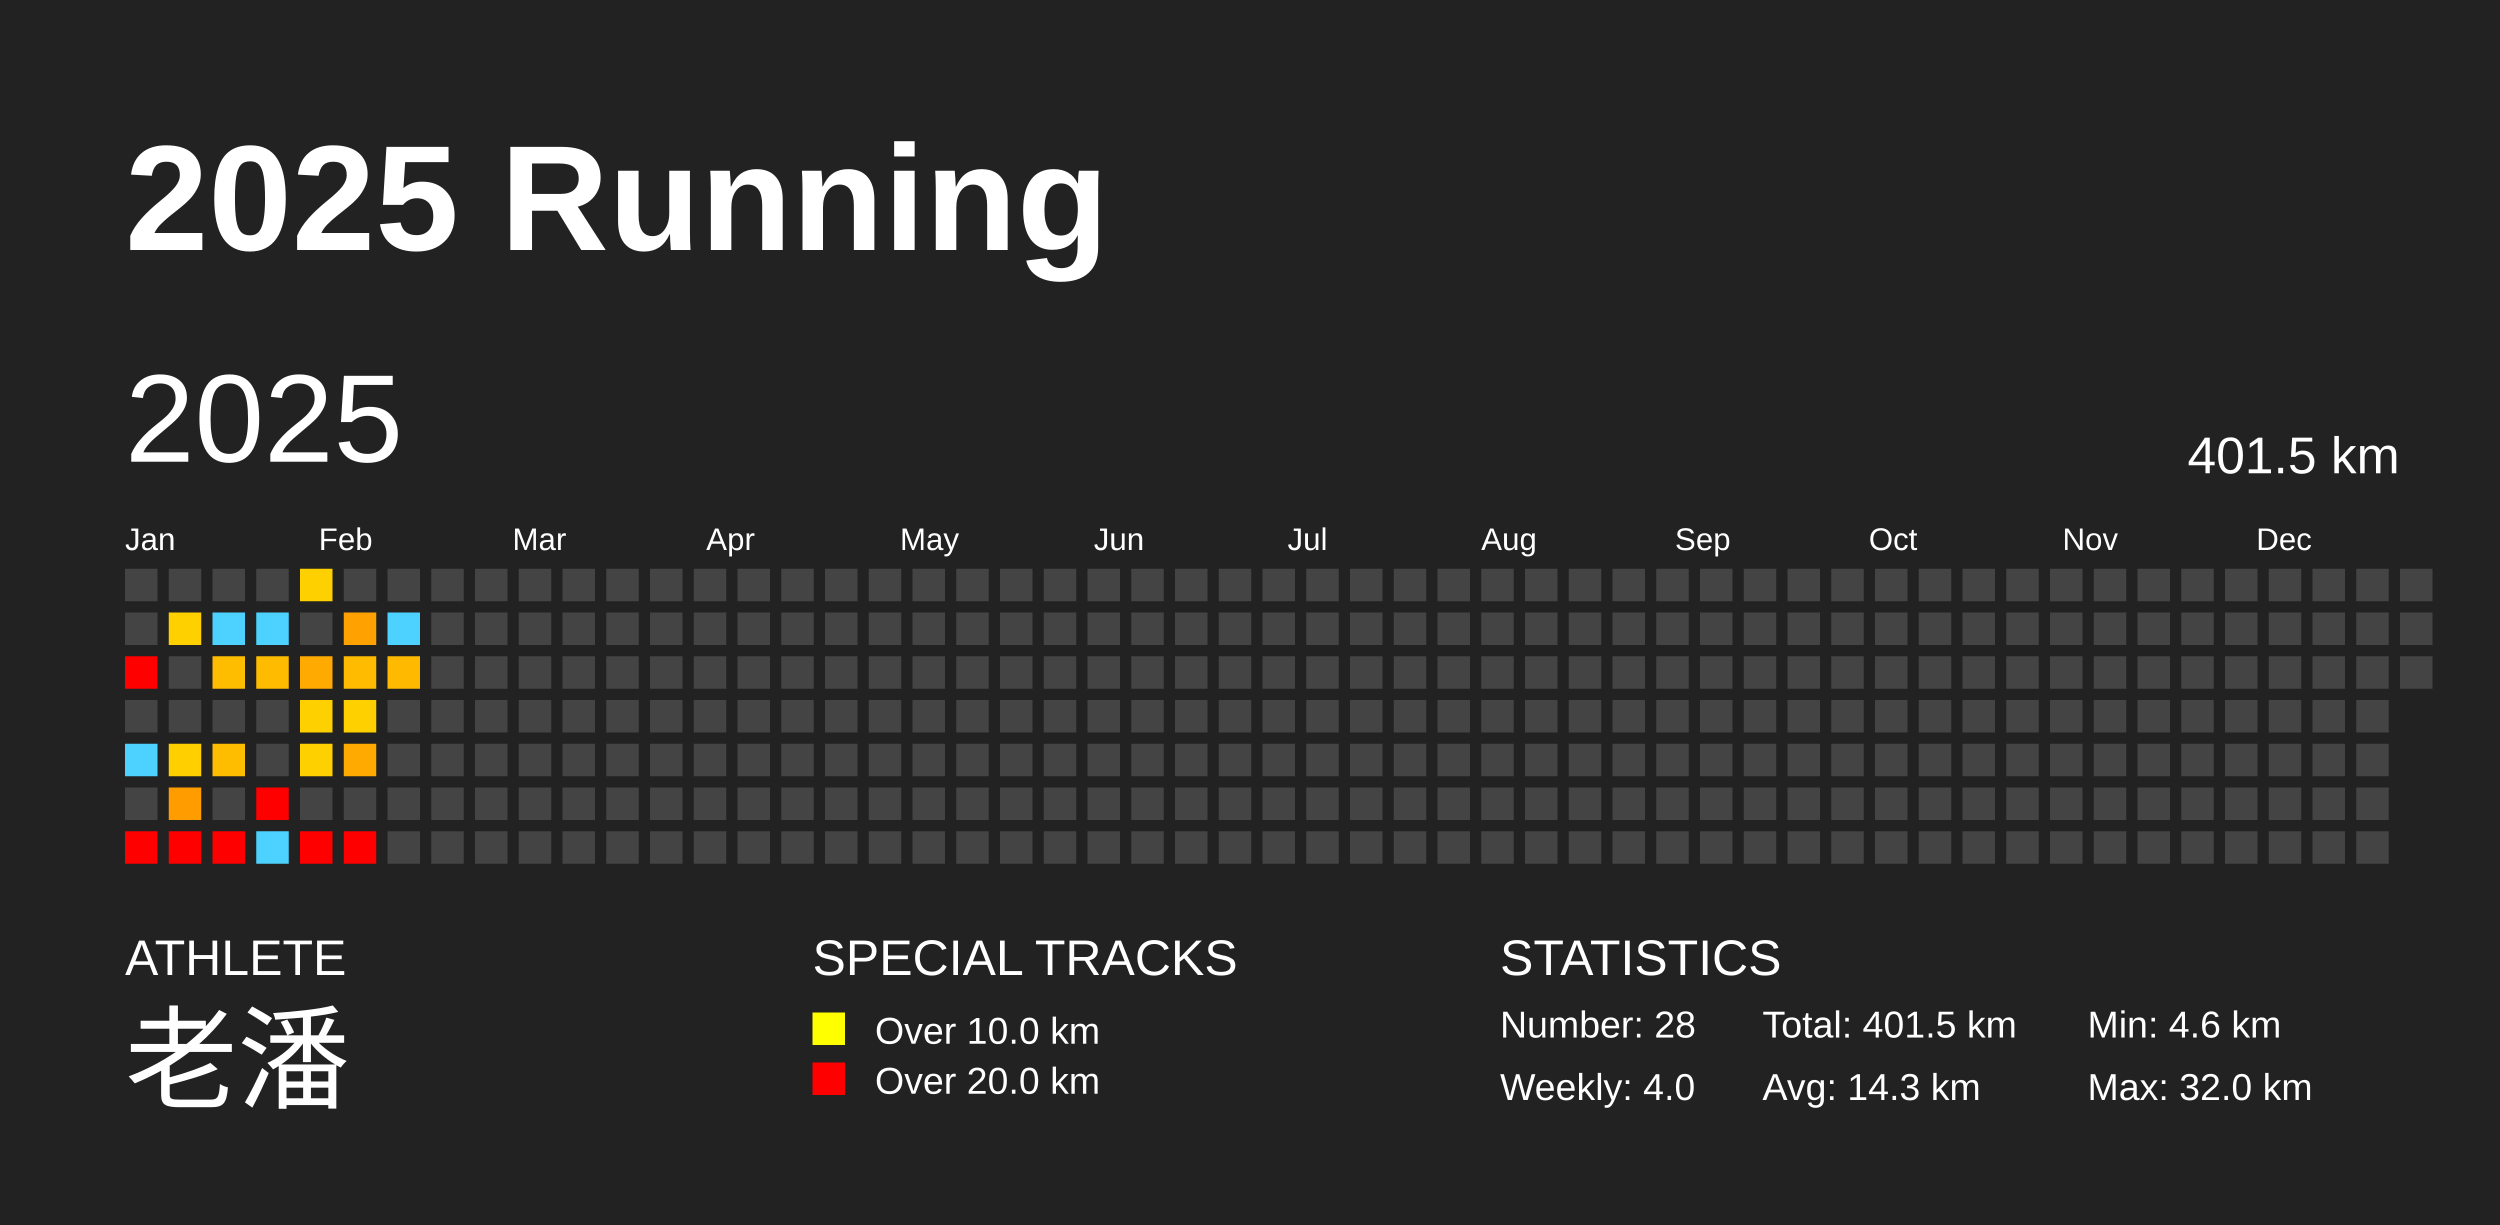
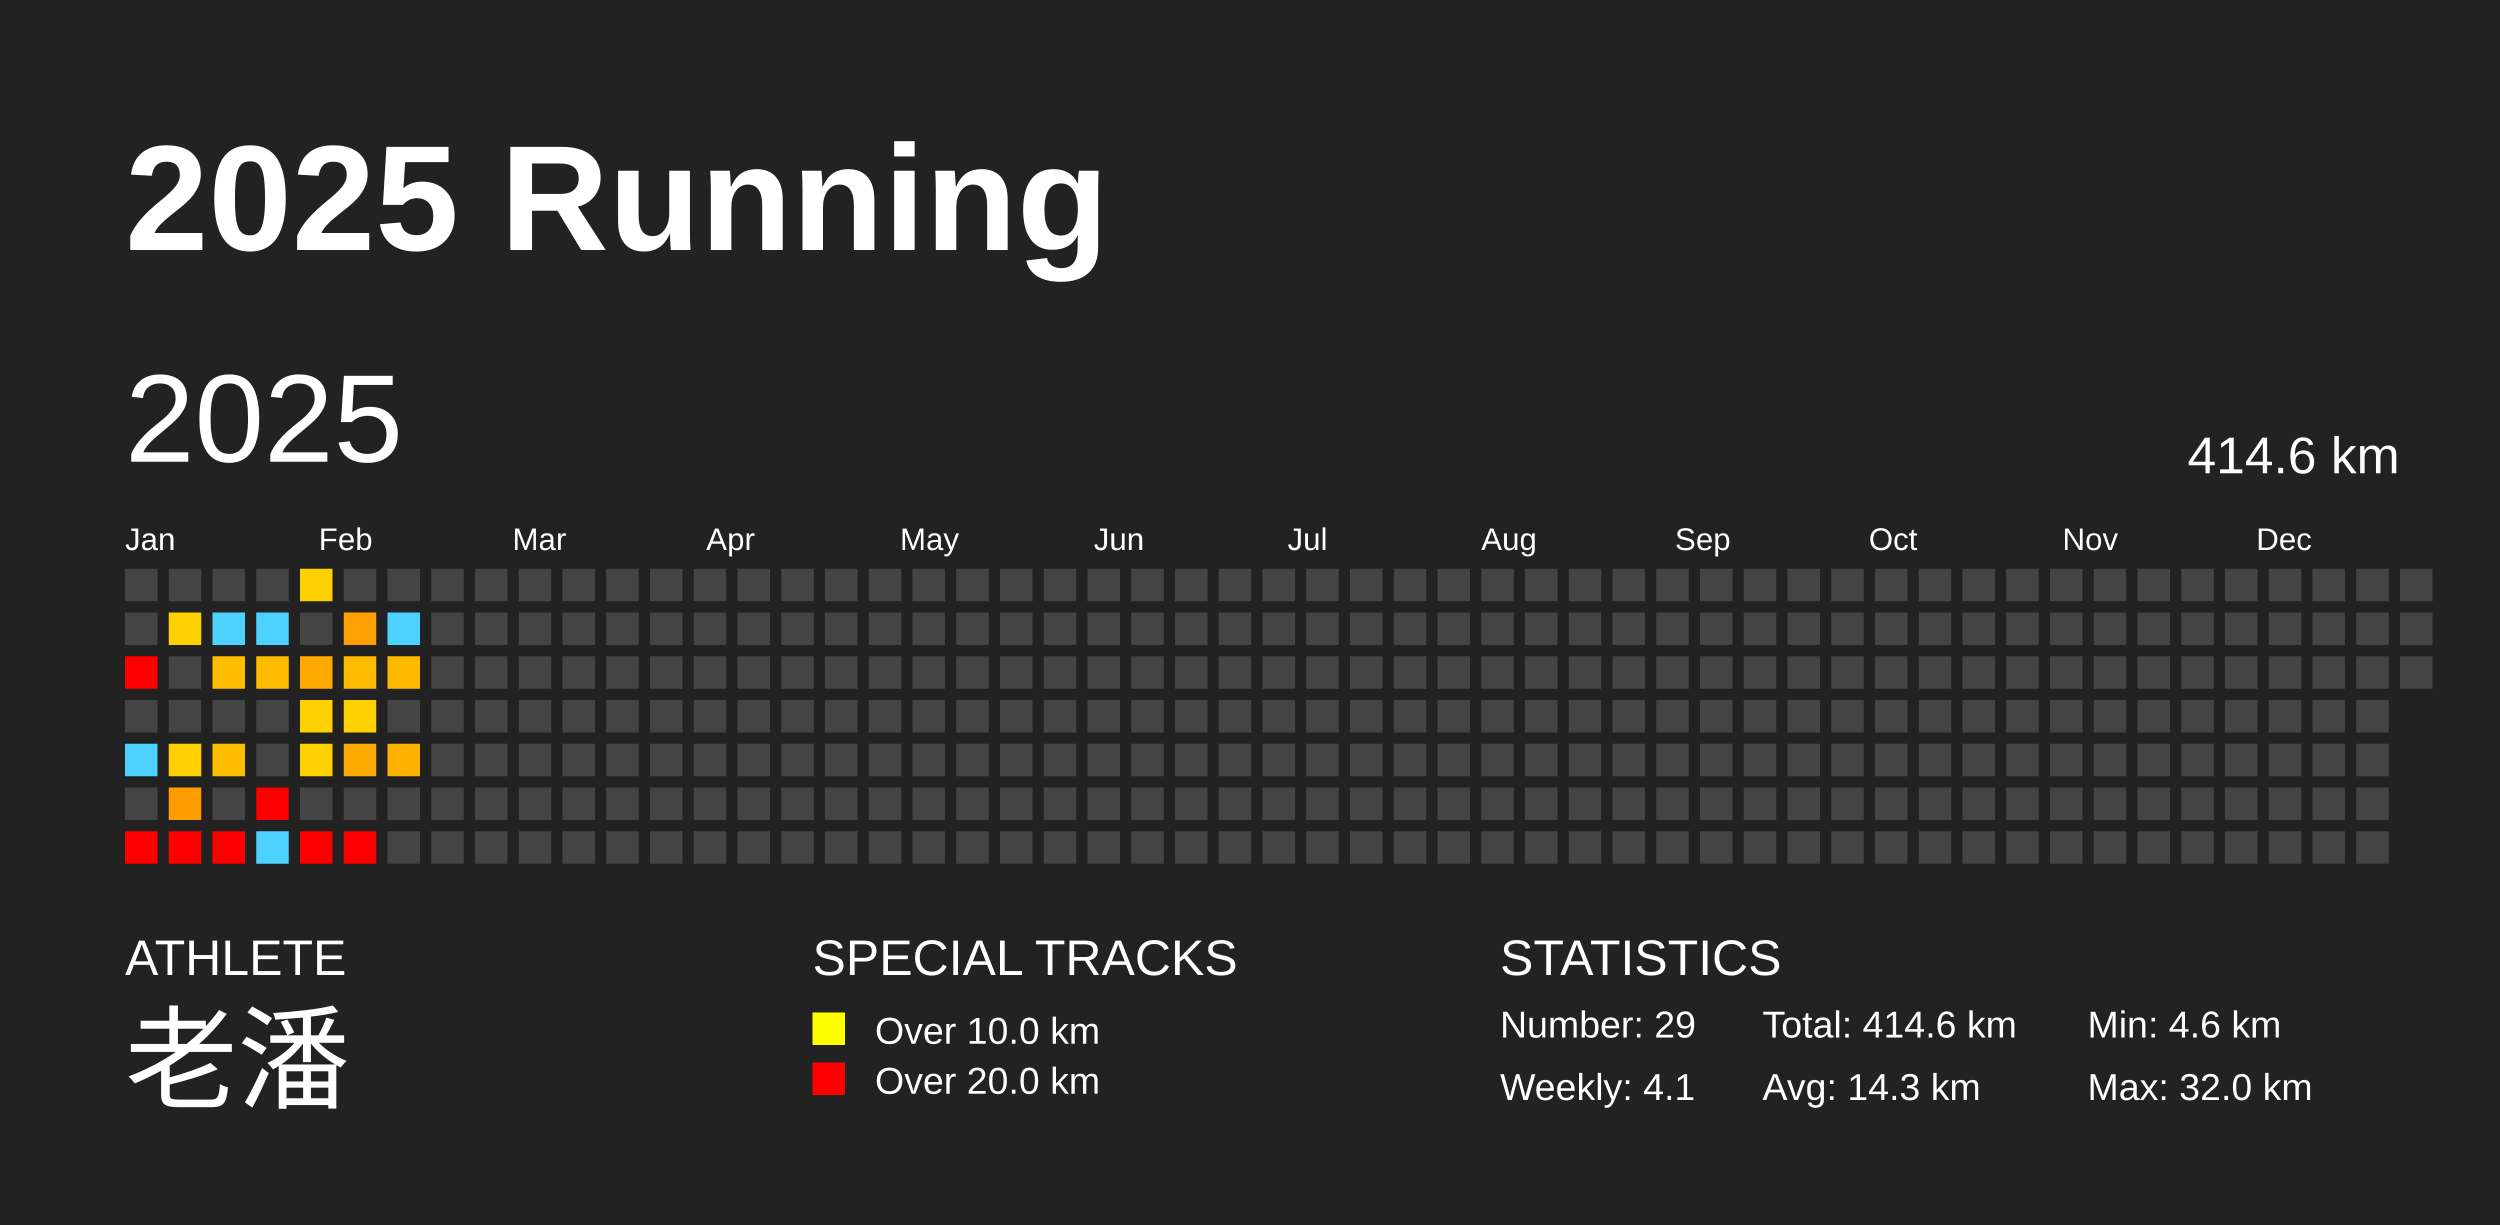
<svg xmlns="http://www.w3.org/2000/svg" baseProfile="full" height="98mm" version="1.1" viewBox="0,0,200,98" width="200mm">
  <defs />
  <rect fill="#222222" height="98" width="200" x="0" y="0" />
  <text fill="#FFFFFF" style="font-size:12px; font-family:Arial; font-weight:bold;" x="10" y="20">2025 Running</text>
  <text fill="#FFFFFF" style="font-size:4px; font-family:Arial" x="10" y="78">ATHLETE</text>
  <text fill="#FFFFFF" style="font-size:9px; font-family:Arial" x="10" y="88">老潘</text>
  <text fill="#FFFFFF" style="font-size:4px; font-family:Arial" x="65" y="78">SPECIAL TRACKS</text>
  <rect fill="yellow" height="2.6" width="2.6" x="65" y="81" />
  <text fill="#FFFFFF" style="font-size:3px; font-family:Arial" x="70" y="83.5">Over 10.0 km</text>
  <rect fill="red" height="2.6" width="2.6" x="65" y="85" />
  <text fill="#FFFFFF" style="font-size:3px; font-family:Arial" x="70" y="87.5">Over 20.0 km</text>
  <text fill="#FFFFFF" style="font-size:4px; font-family:Arial" x="120" y="78">STATISTICS</text>
-   <text fill="#FFFFFF" style="font-size:3px; font-family:Arial" x="120" y="83">Number: 28</text>
-   <text fill="#FFFFFF" style="font-size:3px; font-family:Arial" x="120" y="88">Weekly: 4.0</text>
-   <text fill="#FFFFFF" style="font-size:3px; font-family:Arial" x="141" y="83">Total: 401.5 km</text>
+   <text fill="#FFFFFF" style="font-size:3px; font-family:Arial" x="120" y="83">Number: 29</text>
+   <text fill="#FFFFFF" style="font-size:3px; font-family:Arial" x="120" y="88">Weekly: 4.1</text>
+   <text fill="#FFFFFF" style="font-size:3px; font-family:Arial" x="141" y="83">Total: 414.6 km</text>
  <text fill="#FFFFFF" style="font-size:3px; font-family:Arial" x="141" y="88">Avg: 14.3 km</text>
  <text fill="#FFFFFF" style="font-size:3px; font-family:Arial" x="167" y="83">Min: 4.6 km</text>
  <text fill="#FFFFFF" style="font-size:3px; font-family:Arial" x="167" y="88">Max: 32.0 km</text>
  <text dominant-baseline="hanging" fill="#FFFFFF" style="font-size:10.0px; font-family:Arial;" x="10" y="30">2025</text>
-   <text dominant-baseline="hanging" fill="#FFFFFF" style="font-size:4.125px; font-family:Arial;" x="175" y="35">401.5 km</text>
+   <text dominant-baseline="hanging" fill="#FFFFFF" style="font-size:4.125px; font-family:Arial;" x="175" y="35">414.6 km</text>
  <text fill="#FFFFFF" style="font-size:2.5px; font-family:Arial" x="10.0" y="44">Jan</text>
  <text fill="#FFFFFF" style="font-size:2.5px; font-family:Arial" x="25.5" y="44">Feb</text>
  <text fill="#FFFFFF" style="font-size:2.5px; font-family:Arial" x="41.0" y="44">Mar</text>
  <text fill="#FFFFFF" style="font-size:2.5px; font-family:Arial" x="56.5" y="44">Apr</text>
  <text fill="#FFFFFF" style="font-size:2.5px; font-family:Arial" x="72.0" y="44">May</text>
  <text fill="#FFFFFF" style="font-size:2.5px; font-family:Arial" x="87.5" y="44">Jun</text>
  <text fill="#FFFFFF" style="font-size:2.5px; font-family:Arial" x="103.0" y="44">Jul</text>
  <text fill="#FFFFFF" style="font-size:2.5px; font-family:Arial" x="118.5" y="44">Aug</text>
  <text fill="#FFFFFF" style="font-size:2.5px; font-family:Arial" x="134.0" y="44">Sep</text>
  <text fill="#FFFFFF" style="font-size:2.5px; font-family:Arial" x="149.5" y="44">Oct</text>
  <text fill="#FFFFFF" style="font-size:2.5px; font-family:Arial" x="165.0" y="44">Nov</text>
  <text fill="#FFFFFF" style="font-size:2.5px; font-family:Arial" x="180.5" y="44">Dec</text>
  <rect fill="#444444" height="2.6" width="2.6" x="10.0" y="45.5" />
  <rect fill="#444444" height="2.6" width="2.6" x="10.0" y="49.0" />
  <rect fill="red" height="2.6" width="2.6" x="10.0" y="52.5" />
  <rect fill="#444444" height="2.6" width="2.6" x="10.0" y="56.0" />
  <rect fill="#4dd2ff" height="2.6" width="2.6" x="10.0" y="59.5" />
  <rect fill="#444444" height="2.6" width="2.6" x="10.0" y="63.0" />
  <rect fill="red" height="2.6" width="2.6" x="10.0" y="66.5" />
  <rect fill="#444444" height="2.6" width="2.6" x="13.5" y="45.5" />
  <rect fill="#ffd000" height="2.6" width="2.6" x="13.5" y="49.0" />
  <rect fill="#444444" height="2.6" width="2.6" x="13.5" y="52.5" />
  <rect fill="#444444" height="2.6" width="2.6" x="13.5" y="56.0" />
  <rect fill="#ffcf00" height="2.6" width="2.6" x="13.5" y="59.5" />
  <rect fill="#ff9d00" height="2.6" width="2.6" x="13.5" y="63.0" />
  <rect fill="red" height="2.6" width="2.6" x="13.5" y="66.5" />
  <rect fill="#444444" height="2.6" width="2.6" x="17.0" y="45.5" />
  <rect fill="#4dd2ff" height="2.6" width="2.6" x="17.0" y="49.0" />
  <rect fill="#ffbd00" height="2.6" width="2.6" x="17.0" y="52.5" />
  <rect fill="#444444" height="2.6" width="2.6" x="17.0" y="56.0" />
  <rect fill="#ffbd00" height="2.6" width="2.6" x="17.0" y="59.5" />
  <rect fill="#444444" height="2.6" width="2.6" x="17.0" y="63.0" />
  <rect fill="red" height="2.6" width="2.6" x="17.0" y="66.5" />
  <rect fill="#444444" height="2.6" width="2.6" x="20.5" y="45.5" />
  <rect fill="#4dd2ff" height="2.6" width="2.6" x="20.5" y="49.0" />
  <rect fill="#ffbb00" height="2.6" width="2.6" x="20.5" y="52.5" />
  <rect fill="#444444" height="2.6" width="2.6" x="20.5" y="56.0" />
  <rect fill="#444444" height="2.6" width="2.6" x="20.5" y="59.5" />
  <rect fill="red" height="2.6" width="2.6" x="20.5" y="63.0" />
  <rect fill="#4dd2ff" height="2.6" width="2.6" x="20.5" y="66.5" />
  <rect fill="#ffd000" height="2.6" width="2.6" x="24.0" y="45.5" />
  <rect fill="#444444" height="2.6" width="2.6" x="24.0" y="49.0" />
  <rect fill="#ffaa00" height="2.6" width="2.6" x="24.0" y="52.5" />
  <rect fill="#ffd000" height="2.6" width="2.6" x="24.0" y="56.0" />
  <rect fill="#ffd000" height="2.6" width="2.6" x="24.0" y="59.5" />
  <rect fill="#444444" height="2.6" width="2.6" x="24.0" y="63.0" />
  <rect fill="red" height="2.6" width="2.6" x="24.0" y="66.5" />
  <rect fill="#444444" height="2.6" width="2.6" x="27.5" y="45.5" />
  <rect fill="#ffa100" height="2.6" width="2.6" x="27.5" y="49.0" />
  <rect fill="#ffbb00" height="2.6" width="2.6" x="27.5" y="52.5" />
  <rect fill="#ffd000" height="2.6" width="2.6" x="27.5" y="56.0" />
  <rect fill="#ffaa00" height="2.6" width="2.6" x="27.5" y="59.5" />
  <rect fill="#444444" height="2.6" width="2.6" x="27.5" y="63.0" />
  <rect fill="red" height="2.6" width="2.6" x="27.5" y="66.5" />
  <rect fill="#444444" height="2.6" width="2.6" x="31.0" y="45.5" />
  <rect fill="#4dd2ff" height="2.6" width="2.6" x="31.0" y="49.0" />
  <rect fill="#ffba00" height="2.6" width="2.6" x="31.0" y="52.5" />
  <rect fill="#444444" height="2.6" width="2.6" x="31.0" y="56.0" />
-   <rect fill="#444444" height="2.6" width="2.6" x="31.0" y="59.5" />
+   <rect fill="#ffb200" height="2.6" width="2.6" x="31.0" y="59.5" />
  <rect fill="#444444" height="2.6" width="2.6" x="31.0" y="63.0" />
  <rect fill="#444444" height="2.6" width="2.6" x="31.0" y="66.5" />
  <rect fill="#444444" height="2.6" width="2.6" x="34.5" y="45.5" />
  <rect fill="#444444" height="2.6" width="2.6" x="34.5" y="49.0" />
  <rect fill="#444444" height="2.6" width="2.6" x="34.5" y="52.5" />
  <rect fill="#444444" height="2.6" width="2.6" x="34.5" y="56.0" />
  <rect fill="#444444" height="2.6" width="2.6" x="34.5" y="59.5" />
  <rect fill="#444444" height="2.6" width="2.6" x="34.5" y="63.0" />
  <rect fill="#444444" height="2.6" width="2.6" x="34.5" y="66.5" />
  <rect fill="#444444" height="2.6" width="2.6" x="38.0" y="45.5" />
  <rect fill="#444444" height="2.6" width="2.6" x="38.0" y="49.0" />
  <rect fill="#444444" height="2.6" width="2.6" x="38.0" y="52.5" />
  <rect fill="#444444" height="2.6" width="2.6" x="38.0" y="56.0" />
  <rect fill="#444444" height="2.6" width="2.6" x="38.0" y="59.5" />
  <rect fill="#444444" height="2.6" width="2.6" x="38.0" y="63.0" />
  <rect fill="#444444" height="2.6" width="2.6" x="38.0" y="66.5" />
  <rect fill="#444444" height="2.6" width="2.6" x="41.5" y="45.5" />
  <rect fill="#444444" height="2.6" width="2.6" x="41.5" y="49.0" />
  <rect fill="#444444" height="2.6" width="2.6" x="41.5" y="52.5" />
  <rect fill="#444444" height="2.6" width="2.6" x="41.5" y="56.0" />
  <rect fill="#444444" height="2.6" width="2.6" x="41.5" y="59.5" />
  <rect fill="#444444" height="2.6" width="2.6" x="41.5" y="63.0" />
  <rect fill="#444444" height="2.6" width="2.6" x="41.5" y="66.5" />
  <rect fill="#444444" height="2.6" width="2.6" x="45.0" y="45.5" />
  <rect fill="#444444" height="2.6" width="2.6" x="45.0" y="49.0" />
  <rect fill="#444444" height="2.6" width="2.6" x="45.0" y="52.5" />
  <rect fill="#444444" height="2.6" width="2.6" x="45.0" y="56.0" />
  <rect fill="#444444" height="2.6" width="2.6" x="45.0" y="59.5" />
  <rect fill="#444444" height="2.6" width="2.6" x="45.0" y="63.0" />
  <rect fill="#444444" height="2.6" width="2.6" x="45.0" y="66.5" />
  <rect fill="#444444" height="2.6" width="2.6" x="48.5" y="45.5" />
  <rect fill="#444444" height="2.6" width="2.6" x="48.5" y="49.0" />
  <rect fill="#444444" height="2.6" width="2.6" x="48.5" y="52.5" />
  <rect fill="#444444" height="2.6" width="2.6" x="48.5" y="56.0" />
  <rect fill="#444444" height="2.6" width="2.6" x="48.5" y="59.5" />
  <rect fill="#444444" height="2.6" width="2.6" x="48.5" y="63.0" />
  <rect fill="#444444" height="2.6" width="2.6" x="48.5" y="66.5" />
  <rect fill="#444444" height="2.6" width="2.6" x="52.0" y="45.5" />
  <rect fill="#444444" height="2.6" width="2.6" x="52.0" y="49.0" />
  <rect fill="#444444" height="2.6" width="2.6" x="52.0" y="52.5" />
  <rect fill="#444444" height="2.6" width="2.6" x="52.0" y="56.0" />
  <rect fill="#444444" height="2.6" width="2.6" x="52.0" y="59.5" />
  <rect fill="#444444" height="2.6" width="2.6" x="52.0" y="63.0" />
  <rect fill="#444444" height="2.6" width="2.6" x="52.0" y="66.5" />
  <rect fill="#444444" height="2.6" width="2.6" x="55.5" y="45.5" />
  <rect fill="#444444" height="2.6" width="2.6" x="55.5" y="49.0" />
  <rect fill="#444444" height="2.6" width="2.6" x="55.5" y="52.5" />
  <rect fill="#444444" height="2.6" width="2.6" x="55.5" y="56.0" />
  <rect fill="#444444" height="2.6" width="2.6" x="55.5" y="59.5" />
  <rect fill="#444444" height="2.6" width="2.6" x="55.5" y="63.0" />
  <rect fill="#444444" height="2.6" width="2.6" x="55.5" y="66.5" />
  <rect fill="#444444" height="2.6" width="2.6" x="59.0" y="45.5" />
  <rect fill="#444444" height="2.6" width="2.6" x="59.0" y="49.0" />
  <rect fill="#444444" height="2.6" width="2.6" x="59.0" y="52.5" />
  <rect fill="#444444" height="2.6" width="2.6" x="59.0" y="56.0" />
  <rect fill="#444444" height="2.6" width="2.6" x="59.0" y="59.5" />
  <rect fill="#444444" height="2.6" width="2.6" x="59.0" y="63.0" />
  <rect fill="#444444" height="2.6" width="2.6" x="59.0" y="66.5" />
  <rect fill="#444444" height="2.6" width="2.6" x="62.5" y="45.5" />
  <rect fill="#444444" height="2.6" width="2.6" x="62.5" y="49.0" />
  <rect fill="#444444" height="2.6" width="2.6" x="62.5" y="52.5" />
  <rect fill="#444444" height="2.6" width="2.6" x="62.5" y="56.0" />
  <rect fill="#444444" height="2.6" width="2.6" x="62.5" y="59.5" />
  <rect fill="#444444" height="2.6" width="2.6" x="62.5" y="63.0" />
  <rect fill="#444444" height="2.6" width="2.6" x="62.5" y="66.5" />
  <rect fill="#444444" height="2.6" width="2.6" x="66.0" y="45.5" />
  <rect fill="#444444" height="2.6" width="2.6" x="66.0" y="49.0" />
  <rect fill="#444444" height="2.6" width="2.6" x="66.0" y="52.5" />
  <rect fill="#444444" height="2.6" width="2.6" x="66.0" y="56.0" />
  <rect fill="#444444" height="2.6" width="2.6" x="66.0" y="59.5" />
  <rect fill="#444444" height="2.6" width="2.6" x="66.0" y="63.0" />
  <rect fill="#444444" height="2.6" width="2.6" x="66.0" y="66.5" />
  <rect fill="#444444" height="2.6" width="2.6" x="69.5" y="45.5" />
  <rect fill="#444444" height="2.6" width="2.6" x="69.5" y="49.0" />
  <rect fill="#444444" height="2.6" width="2.6" x="69.5" y="52.5" />
  <rect fill="#444444" height="2.6" width="2.6" x="69.5" y="56.0" />
  <rect fill="#444444" height="2.6" width="2.6" x="69.5" y="59.5" />
  <rect fill="#444444" height="2.6" width="2.6" x="69.5" y="63.0" />
  <rect fill="#444444" height="2.6" width="2.6" x="69.5" y="66.5" />
  <rect fill="#444444" height="2.6" width="2.6" x="73.0" y="45.5" />
  <rect fill="#444444" height="2.6" width="2.6" x="73.0" y="49.0" />
  <rect fill="#444444" height="2.6" width="2.6" x="73.0" y="52.5" />
  <rect fill="#444444" height="2.6" width="2.6" x="73.0" y="56.0" />
  <rect fill="#444444" height="2.6" width="2.6" x="73.0" y="59.5" />
  <rect fill="#444444" height="2.6" width="2.6" x="73.0" y="63.0" />
  <rect fill="#444444" height="2.6" width="2.6" x="73.0" y="66.5" />
  <rect fill="#444444" height="2.6" width="2.6" x="76.5" y="45.5" />
  <rect fill="#444444" height="2.6" width="2.6" x="76.5" y="49.0" />
  <rect fill="#444444" height="2.6" width="2.6" x="76.5" y="52.5" />
  <rect fill="#444444" height="2.6" width="2.6" x="76.5" y="56.0" />
  <rect fill="#444444" height="2.6" width="2.6" x="76.5" y="59.5" />
  <rect fill="#444444" height="2.6" width="2.6" x="76.5" y="63.0" />
  <rect fill="#444444" height="2.6" width="2.6" x="76.5" y="66.5" />
  <rect fill="#444444" height="2.6" width="2.6" x="80.0" y="45.5" />
  <rect fill="#444444" height="2.6" width="2.6" x="80.0" y="49.0" />
  <rect fill="#444444" height="2.6" width="2.6" x="80.0" y="52.5" />
  <rect fill="#444444" height="2.6" width="2.6" x="80.0" y="56.0" />
  <rect fill="#444444" height="2.6" width="2.6" x="80.0" y="59.5" />
  <rect fill="#444444" height="2.6" width="2.6" x="80.0" y="63.0" />
  <rect fill="#444444" height="2.6" width="2.6" x="80.0" y="66.5" />
  <rect fill="#444444" height="2.6" width="2.6" x="83.5" y="45.5" />
  <rect fill="#444444" height="2.6" width="2.6" x="83.5" y="49.0" />
  <rect fill="#444444" height="2.6" width="2.6" x="83.5" y="52.5" />
  <rect fill="#444444" height="2.6" width="2.6" x="83.5" y="56.0" />
  <rect fill="#444444" height="2.6" width="2.6" x="83.5" y="59.5" />
  <rect fill="#444444" height="2.6" width="2.6" x="83.5" y="63.0" />
  <rect fill="#444444" height="2.6" width="2.6" x="83.5" y="66.5" />
  <rect fill="#444444" height="2.6" width="2.6" x="87.0" y="45.5" />
  <rect fill="#444444" height="2.6" width="2.6" x="87.0" y="49.0" />
  <rect fill="#444444" height="2.6" width="2.6" x="87.0" y="52.5" />
  <rect fill="#444444" height="2.6" width="2.6" x="87.0" y="56.0" />
  <rect fill="#444444" height="2.6" width="2.6" x="87.0" y="59.5" />
  <rect fill="#444444" height="2.6" width="2.6" x="87.0" y="63.0" />
  <rect fill="#444444" height="2.6" width="2.6" x="87.0" y="66.5" />
  <rect fill="#444444" height="2.6" width="2.6" x="90.5" y="45.5" />
  <rect fill="#444444" height="2.6" width="2.6" x="90.5" y="49.0" />
  <rect fill="#444444" height="2.6" width="2.6" x="90.5" y="52.5" />
  <rect fill="#444444" height="2.6" width="2.6" x="90.5" y="56.0" />
  <rect fill="#444444" height="2.6" width="2.6" x="90.5" y="59.5" />
  <rect fill="#444444" height="2.6" width="2.6" x="90.5" y="63.0" />
  <rect fill="#444444" height="2.6" width="2.6" x="90.5" y="66.5" />
  <rect fill="#444444" height="2.6" width="2.6" x="94.0" y="45.5" />
  <rect fill="#444444" height="2.6" width="2.6" x="94.0" y="49.0" />
  <rect fill="#444444" height="2.6" width="2.6" x="94.0" y="52.5" />
  <rect fill="#444444" height="2.6" width="2.6" x="94.0" y="56.0" />
  <rect fill="#444444" height="2.6" width="2.6" x="94.0" y="59.5" />
  <rect fill="#444444" height="2.6" width="2.6" x="94.0" y="63.0" />
  <rect fill="#444444" height="2.6" width="2.6" x="94.0" y="66.5" />
  <rect fill="#444444" height="2.6" width="2.6" x="97.5" y="45.5" />
  <rect fill="#444444" height="2.6" width="2.6" x="97.5" y="49.0" />
  <rect fill="#444444" height="2.6" width="2.6" x="97.5" y="52.5" />
  <rect fill="#444444" height="2.6" width="2.6" x="97.5" y="56.0" />
  <rect fill="#444444" height="2.6" width="2.6" x="97.5" y="59.5" />
  <rect fill="#444444" height="2.6" width="2.6" x="97.5" y="63.0" />
  <rect fill="#444444" height="2.6" width="2.6" x="97.5" y="66.5" />
  <rect fill="#444444" height="2.6" width="2.6" x="101.0" y="45.5" />
  <rect fill="#444444" height="2.6" width="2.6" x="101.0" y="49.0" />
  <rect fill="#444444" height="2.6" width="2.6" x="101.0" y="52.5" />
  <rect fill="#444444" height="2.6" width="2.6" x="101.0" y="56.0" />
  <rect fill="#444444" height="2.6" width="2.6" x="101.0" y="59.5" />
  <rect fill="#444444" height="2.6" width="2.6" x="101.0" y="63.0" />
  <rect fill="#444444" height="2.6" width="2.6" x="101.0" y="66.5" />
  <rect fill="#444444" height="2.6" width="2.6" x="104.5" y="45.5" />
  <rect fill="#444444" height="2.6" width="2.6" x="104.5" y="49.0" />
  <rect fill="#444444" height="2.6" width="2.6" x="104.5" y="52.5" />
  <rect fill="#444444" height="2.6" width="2.6" x="104.5" y="56.0" />
  <rect fill="#444444" height="2.6" width="2.6" x="104.5" y="59.5" />
  <rect fill="#444444" height="2.6" width="2.6" x="104.5" y="63.0" />
  <rect fill="#444444" height="2.6" width="2.6" x="104.5" y="66.5" />
  <rect fill="#444444" height="2.6" width="2.6" x="108.0" y="45.5" />
  <rect fill="#444444" height="2.6" width="2.6" x="108.0" y="49.0" />
  <rect fill="#444444" height="2.6" width="2.6" x="108.0" y="52.5" />
  <rect fill="#444444" height="2.6" width="2.6" x="108.0" y="56.0" />
  <rect fill="#444444" height="2.6" width="2.6" x="108.0" y="59.5" />
  <rect fill="#444444" height="2.6" width="2.6" x="108.0" y="63.0" />
  <rect fill="#444444" height="2.6" width="2.6" x="108.0" y="66.5" />
  <rect fill="#444444" height="2.6" width="2.6" x="111.5" y="45.5" />
  <rect fill="#444444" height="2.6" width="2.6" x="111.5" y="49.0" />
  <rect fill="#444444" height="2.6" width="2.6" x="111.5" y="52.5" />
  <rect fill="#444444" height="2.6" width="2.6" x="111.5" y="56.0" />
  <rect fill="#444444" height="2.6" width="2.6" x="111.5" y="59.5" />
  <rect fill="#444444" height="2.6" width="2.6" x="111.5" y="63.0" />
  <rect fill="#444444" height="2.6" width="2.6" x="111.5" y="66.5" />
  <rect fill="#444444" height="2.6" width="2.6" x="115.0" y="45.5" />
  <rect fill="#444444" height="2.6" width="2.6" x="115.0" y="49.0" />
  <rect fill="#444444" height="2.6" width="2.6" x="115.0" y="52.5" />
  <rect fill="#444444" height="2.6" width="2.6" x="115.0" y="56.0" />
  <rect fill="#444444" height="2.6" width="2.6" x="115.0" y="59.5" />
  <rect fill="#444444" height="2.6" width="2.6" x="115.0" y="63.0" />
  <rect fill="#444444" height="2.6" width="2.6" x="115.0" y="66.5" />
  <rect fill="#444444" height="2.6" width="2.6" x="118.5" y="45.5" />
  <rect fill="#444444" height="2.6" width="2.6" x="118.5" y="49.0" />
  <rect fill="#444444" height="2.6" width="2.6" x="118.5" y="52.5" />
  <rect fill="#444444" height="2.6" width="2.6" x="118.5" y="56.0" />
  <rect fill="#444444" height="2.6" width="2.6" x="118.5" y="59.5" />
  <rect fill="#444444" height="2.6" width="2.6" x="118.5" y="63.0" />
  <rect fill="#444444" height="2.6" width="2.6" x="118.5" y="66.5" />
  <rect fill="#444444" height="2.6" width="2.6" x="122.0" y="45.5" />
  <rect fill="#444444" height="2.6" width="2.6" x="122.0" y="49.0" />
  <rect fill="#444444" height="2.6" width="2.6" x="122.0" y="52.5" />
  <rect fill="#444444" height="2.6" width="2.6" x="122.0" y="56.0" />
  <rect fill="#444444" height="2.6" width="2.6" x="122.0" y="59.5" />
  <rect fill="#444444" height="2.6" width="2.6" x="122.0" y="63.0" />
  <rect fill="#444444" height="2.6" width="2.6" x="122.0" y="66.5" />
  <rect fill="#444444" height="2.6" width="2.6" x="125.5" y="45.5" />
  <rect fill="#444444" height="2.6" width="2.6" x="125.5" y="49.0" />
  <rect fill="#444444" height="2.6" width="2.6" x="125.5" y="52.5" />
  <rect fill="#444444" height="2.6" width="2.6" x="125.5" y="56.0" />
  <rect fill="#444444" height="2.6" width="2.6" x="125.5" y="59.5" />
  <rect fill="#444444" height="2.6" width="2.6" x="125.5" y="63.0" />
  <rect fill="#444444" height="2.6" width="2.6" x="125.5" y="66.5" />
  <rect fill="#444444" height="2.6" width="2.6" x="129.0" y="45.5" />
  <rect fill="#444444" height="2.6" width="2.6" x="129.0" y="49.0" />
  <rect fill="#444444" height="2.6" width="2.6" x="129.0" y="52.5" />
  <rect fill="#444444" height="2.6" width="2.6" x="129.0" y="56.0" />
  <rect fill="#444444" height="2.6" width="2.6" x="129.0" y="59.5" />
  <rect fill="#444444" height="2.6" width="2.6" x="129.0" y="63.0" />
  <rect fill="#444444" height="2.6" width="2.6" x="129.0" y="66.5" />
  <rect fill="#444444" height="2.6" width="2.6" x="132.5" y="45.5" />
  <rect fill="#444444" height="2.6" width="2.6" x="132.5" y="49.0" />
  <rect fill="#444444" height="2.6" width="2.6" x="132.5" y="52.5" />
  <rect fill="#444444" height="2.6" width="2.6" x="132.5" y="56.0" />
  <rect fill="#444444" height="2.6" width="2.6" x="132.5" y="59.5" />
  <rect fill="#444444" height="2.6" width="2.6" x="132.5" y="63.0" />
  <rect fill="#444444" height="2.6" width="2.6" x="132.5" y="66.5" />
  <rect fill="#444444" height="2.6" width="2.6" x="136.0" y="45.5" />
  <rect fill="#444444" height="2.6" width="2.6" x="136.0" y="49.0" />
  <rect fill="#444444" height="2.6" width="2.6" x="136.0" y="52.5" />
  <rect fill="#444444" height="2.6" width="2.6" x="136.0" y="56.0" />
  <rect fill="#444444" height="2.6" width="2.6" x="136.0" y="59.5" />
  <rect fill="#444444" height="2.6" width="2.6" x="136.0" y="63.0" />
  <rect fill="#444444" height="2.6" width="2.6" x="136.0" y="66.5" />
  <rect fill="#444444" height="2.6" width="2.6" x="139.5" y="45.5" />
  <rect fill="#444444" height="2.6" width="2.6" x="139.5" y="49.0" />
  <rect fill="#444444" height="2.6" width="2.6" x="139.5" y="52.5" />
  <rect fill="#444444" height="2.6" width="2.6" x="139.5" y="56.0" />
  <rect fill="#444444" height="2.6" width="2.6" x="139.5" y="59.5" />
  <rect fill="#444444" height="2.6" width="2.6" x="139.5" y="63.0" />
  <rect fill="#444444" height="2.6" width="2.6" x="139.5" y="66.5" />
  <rect fill="#444444" height="2.6" width="2.6" x="143.0" y="45.5" />
  <rect fill="#444444" height="2.6" width="2.6" x="143.0" y="49.0" />
  <rect fill="#444444" height="2.6" width="2.6" x="143.0" y="52.5" />
  <rect fill="#444444" height="2.6" width="2.6" x="143.0" y="56.0" />
  <rect fill="#444444" height="2.6" width="2.6" x="143.0" y="59.5" />
  <rect fill="#444444" height="2.6" width="2.6" x="143.0" y="63.0" />
  <rect fill="#444444" height="2.6" width="2.6" x="143.0" y="66.5" />
  <rect fill="#444444" height="2.6" width="2.6" x="146.5" y="45.5" />
  <rect fill="#444444" height="2.6" width="2.6" x="146.5" y="49.0" />
  <rect fill="#444444" height="2.6" width="2.6" x="146.5" y="52.5" />
  <rect fill="#444444" height="2.6" width="2.6" x="146.5" y="56.0" />
  <rect fill="#444444" height="2.6" width="2.6" x="146.5" y="59.5" />
  <rect fill="#444444" height="2.6" width="2.6" x="146.5" y="63.0" />
  <rect fill="#444444" height="2.6" width="2.6" x="146.5" y="66.5" />
  <rect fill="#444444" height="2.6" width="2.6" x="150.0" y="45.5" />
  <rect fill="#444444" height="2.6" width="2.6" x="150.0" y="49.0" />
  <rect fill="#444444" height="2.6" width="2.6" x="150.0" y="52.5" />
  <rect fill="#444444" height="2.6" width="2.6" x="150.0" y="56.0" />
  <rect fill="#444444" height="2.6" width="2.6" x="150.0" y="59.5" />
  <rect fill="#444444" height="2.6" width="2.6" x="150.0" y="63.0" />
  <rect fill="#444444" height="2.6" width="2.6" x="150.0" y="66.5" />
  <rect fill="#444444" height="2.6" width="2.6" x="153.5" y="45.5" />
  <rect fill="#444444" height="2.6" width="2.6" x="153.5" y="49.0" />
  <rect fill="#444444" height="2.6" width="2.6" x="153.5" y="52.5" />
  <rect fill="#444444" height="2.6" width="2.6" x="153.5" y="56.0" />
  <rect fill="#444444" height="2.6" width="2.6" x="153.5" y="59.5" />
  <rect fill="#444444" height="2.6" width="2.6" x="153.5" y="63.0" />
  <rect fill="#444444" height="2.6" width="2.6" x="153.5" y="66.5" />
  <rect fill="#444444" height="2.6" width="2.6" x="157.0" y="45.5" />
  <rect fill="#444444" height="2.6" width="2.6" x="157.0" y="49.0" />
  <rect fill="#444444" height="2.6" width="2.6" x="157.0" y="52.5" />
  <rect fill="#444444" height="2.6" width="2.6" x="157.0" y="56.0" />
  <rect fill="#444444" height="2.6" width="2.6" x="157.0" y="59.5" />
  <rect fill="#444444" height="2.6" width="2.6" x="157.0" y="63.0" />
  <rect fill="#444444" height="2.6" width="2.6" x="157.0" y="66.5" />
  <rect fill="#444444" height="2.6" width="2.6" x="160.5" y="45.5" />
  <rect fill="#444444" height="2.6" width="2.6" x="160.5" y="49.0" />
  <rect fill="#444444" height="2.6" width="2.6" x="160.5" y="52.5" />
  <rect fill="#444444" height="2.6" width="2.6" x="160.5" y="56.0" />
  <rect fill="#444444" height="2.6" width="2.6" x="160.5" y="59.5" />
  <rect fill="#444444" height="2.6" width="2.6" x="160.5" y="63.0" />
  <rect fill="#444444" height="2.6" width="2.6" x="160.5" y="66.5" />
  <rect fill="#444444" height="2.6" width="2.6" x="164.0" y="45.5" />
  <rect fill="#444444" height="2.6" width="2.6" x="164.0" y="49.0" />
  <rect fill="#444444" height="2.6" width="2.6" x="164.0" y="52.5" />
  <rect fill="#444444" height="2.6" width="2.6" x="164.0" y="56.0" />
  <rect fill="#444444" height="2.6" width="2.6" x="164.0" y="59.5" />
  <rect fill="#444444" height="2.6" width="2.6" x="164.0" y="63.0" />
  <rect fill="#444444" height="2.6" width="2.6" x="164.0" y="66.5" />
  <rect fill="#444444" height="2.6" width="2.6" x="167.5" y="45.5" />
  <rect fill="#444444" height="2.6" width="2.6" x="167.5" y="49.0" />
  <rect fill="#444444" height="2.6" width="2.6" x="167.5" y="52.5" />
  <rect fill="#444444" height="2.6" width="2.6" x="167.5" y="56.0" />
  <rect fill="#444444" height="2.6" width="2.6" x="167.5" y="59.5" />
  <rect fill="#444444" height="2.6" width="2.6" x="167.5" y="63.0" />
  <rect fill="#444444" height="2.6" width="2.6" x="167.5" y="66.5" />
  <rect fill="#444444" height="2.6" width="2.6" x="171.0" y="45.5" />
  <rect fill="#444444" height="2.6" width="2.6" x="171.0" y="49.0" />
  <rect fill="#444444" height="2.6" width="2.6" x="171.0" y="52.5" />
  <rect fill="#444444" height="2.6" width="2.6" x="171.0" y="56.0" />
  <rect fill="#444444" height="2.6" width="2.6" x="171.0" y="59.5" />
  <rect fill="#444444" height="2.6" width="2.6" x="171.0" y="63.0" />
  <rect fill="#444444" height="2.6" width="2.6" x="171.0" y="66.5" />
  <rect fill="#444444" height="2.6" width="2.6" x="174.5" y="45.5" />
  <rect fill="#444444" height="2.6" width="2.6" x="174.5" y="49.0" />
  <rect fill="#444444" height="2.6" width="2.6" x="174.5" y="52.5" />
  <rect fill="#444444" height="2.6" width="2.6" x="174.5" y="56.0" />
  <rect fill="#444444" height="2.6" width="2.6" x="174.5" y="59.5" />
  <rect fill="#444444" height="2.6" width="2.6" x="174.5" y="63.0" />
  <rect fill="#444444" height="2.6" width="2.6" x="174.5" y="66.5" />
  <rect fill="#444444" height="2.6" width="2.6" x="178.0" y="45.5" />
  <rect fill="#444444" height="2.6" width="2.6" x="178.0" y="49.0" />
  <rect fill="#444444" height="2.6" width="2.6" x="178.0" y="52.5" />
  <rect fill="#444444" height="2.6" width="2.6" x="178.0" y="56.0" />
  <rect fill="#444444" height="2.6" width="2.6" x="178.0" y="59.5" />
  <rect fill="#444444" height="2.6" width="2.6" x="178.0" y="63.0" />
  <rect fill="#444444" height="2.6" width="2.6" x="178.0" y="66.5" />
  <rect fill="#444444" height="2.6" width="2.6" x="181.5" y="45.5" />
  <rect fill="#444444" height="2.6" width="2.6" x="181.5" y="49.0" />
  <rect fill="#444444" height="2.6" width="2.6" x="181.5" y="52.5" />
  <rect fill="#444444" height="2.6" width="2.6" x="181.5" y="56.0" />
  <rect fill="#444444" height="2.6" width="2.6" x="181.5" y="59.5" />
  <rect fill="#444444" height="2.6" width="2.6" x="181.5" y="63.0" />
  <rect fill="#444444" height="2.6" width="2.6" x="181.5" y="66.5" />
  <rect fill="#444444" height="2.6" width="2.6" x="185.0" y="45.5" />
  <rect fill="#444444" height="2.6" width="2.6" x="185.0" y="49.0" />
  <rect fill="#444444" height="2.6" width="2.6" x="185.0" y="52.5" />
  <rect fill="#444444" height="2.6" width="2.6" x="185.0" y="56.0" />
  <rect fill="#444444" height="2.6" width="2.6" x="185.0" y="59.5" />
  <rect fill="#444444" height="2.6" width="2.6" x="185.0" y="63.0" />
  <rect fill="#444444" height="2.6" width="2.6" x="185.0" y="66.5" />
  <rect fill="#444444" height="2.6" width="2.6" x="188.5" y="45.5" />
  <rect fill="#444444" height="2.6" width="2.6" x="188.5" y="49.0" />
  <rect fill="#444444" height="2.6" width="2.6" x="188.5" y="52.5" />
  <rect fill="#444444" height="2.6" width="2.6" x="188.5" y="56.0" />
  <rect fill="#444444" height="2.6" width="2.6" x="188.5" y="59.5" />
  <rect fill="#444444" height="2.6" width="2.6" x="188.5" y="63.0" />
  <rect fill="#444444" height="2.6" width="2.6" x="188.5" y="66.5" />
  <rect fill="#444444" height="2.6" width="2.6" x="192.0" y="45.5" />
  <rect fill="#444444" height="2.6" width="2.6" x="192.0" y="49.0" />
  <rect fill="#444444" height="2.6" width="2.6" x="192.0" y="52.5" />
</svg>
